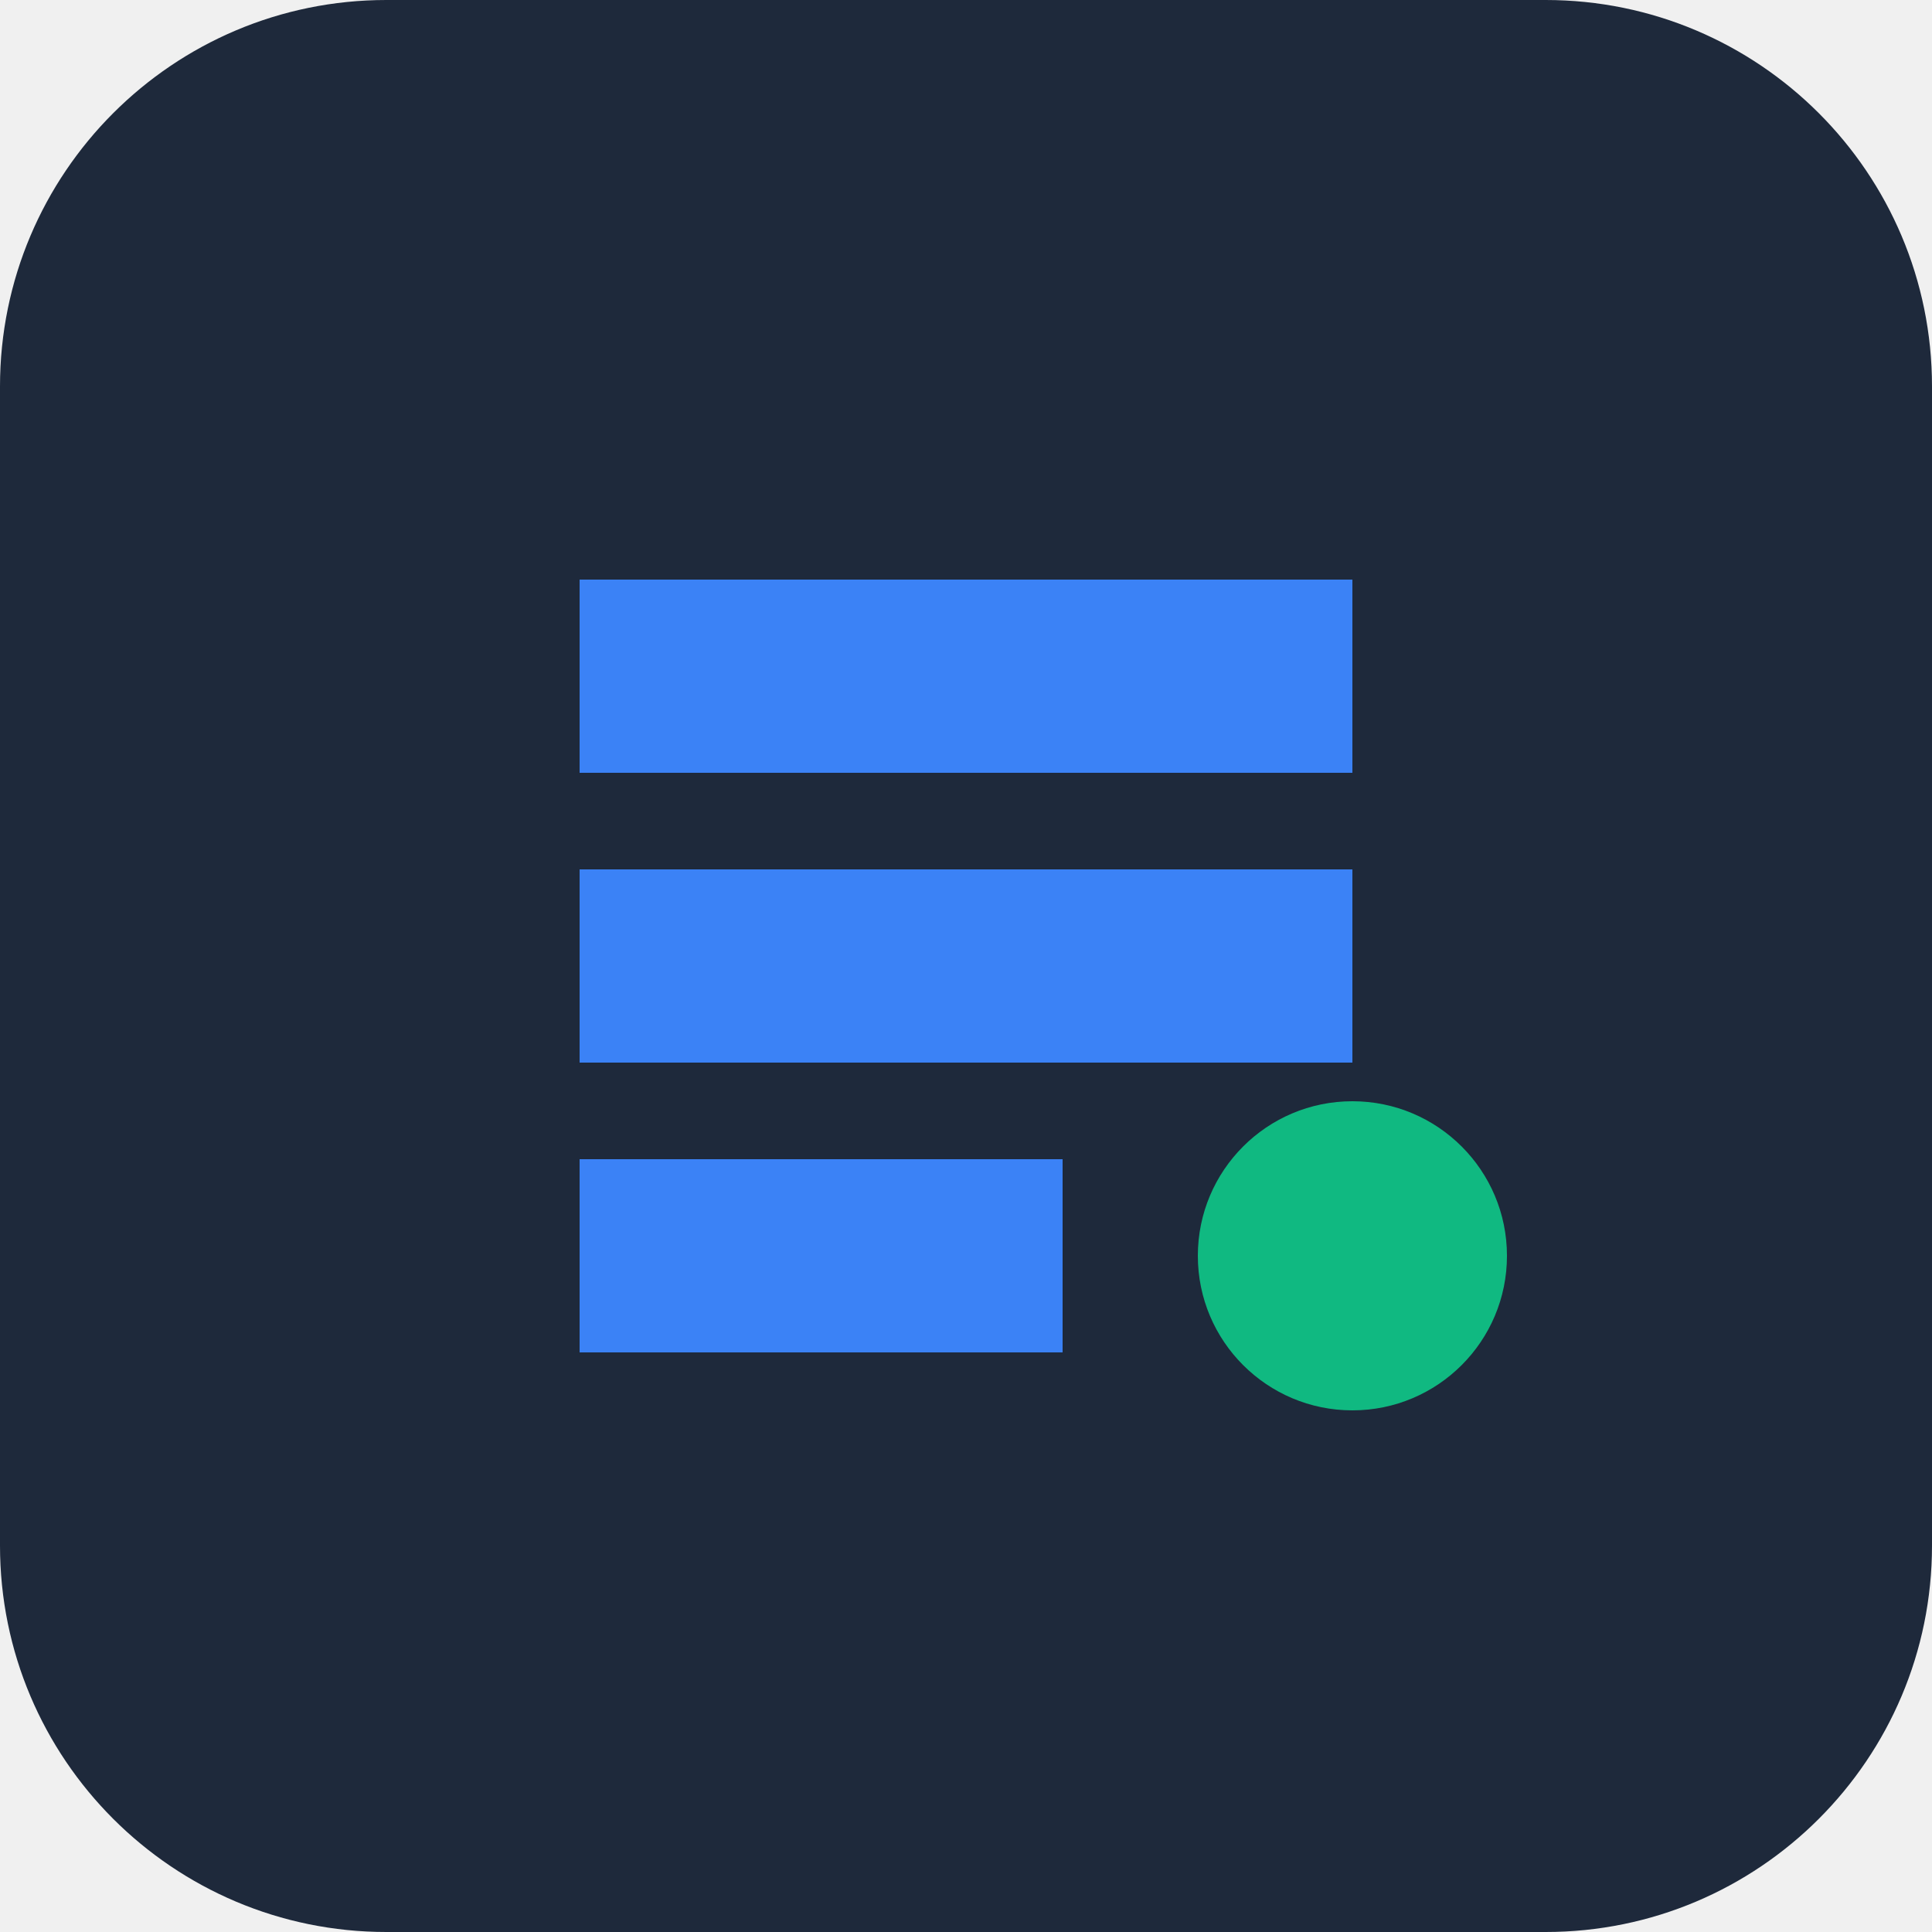
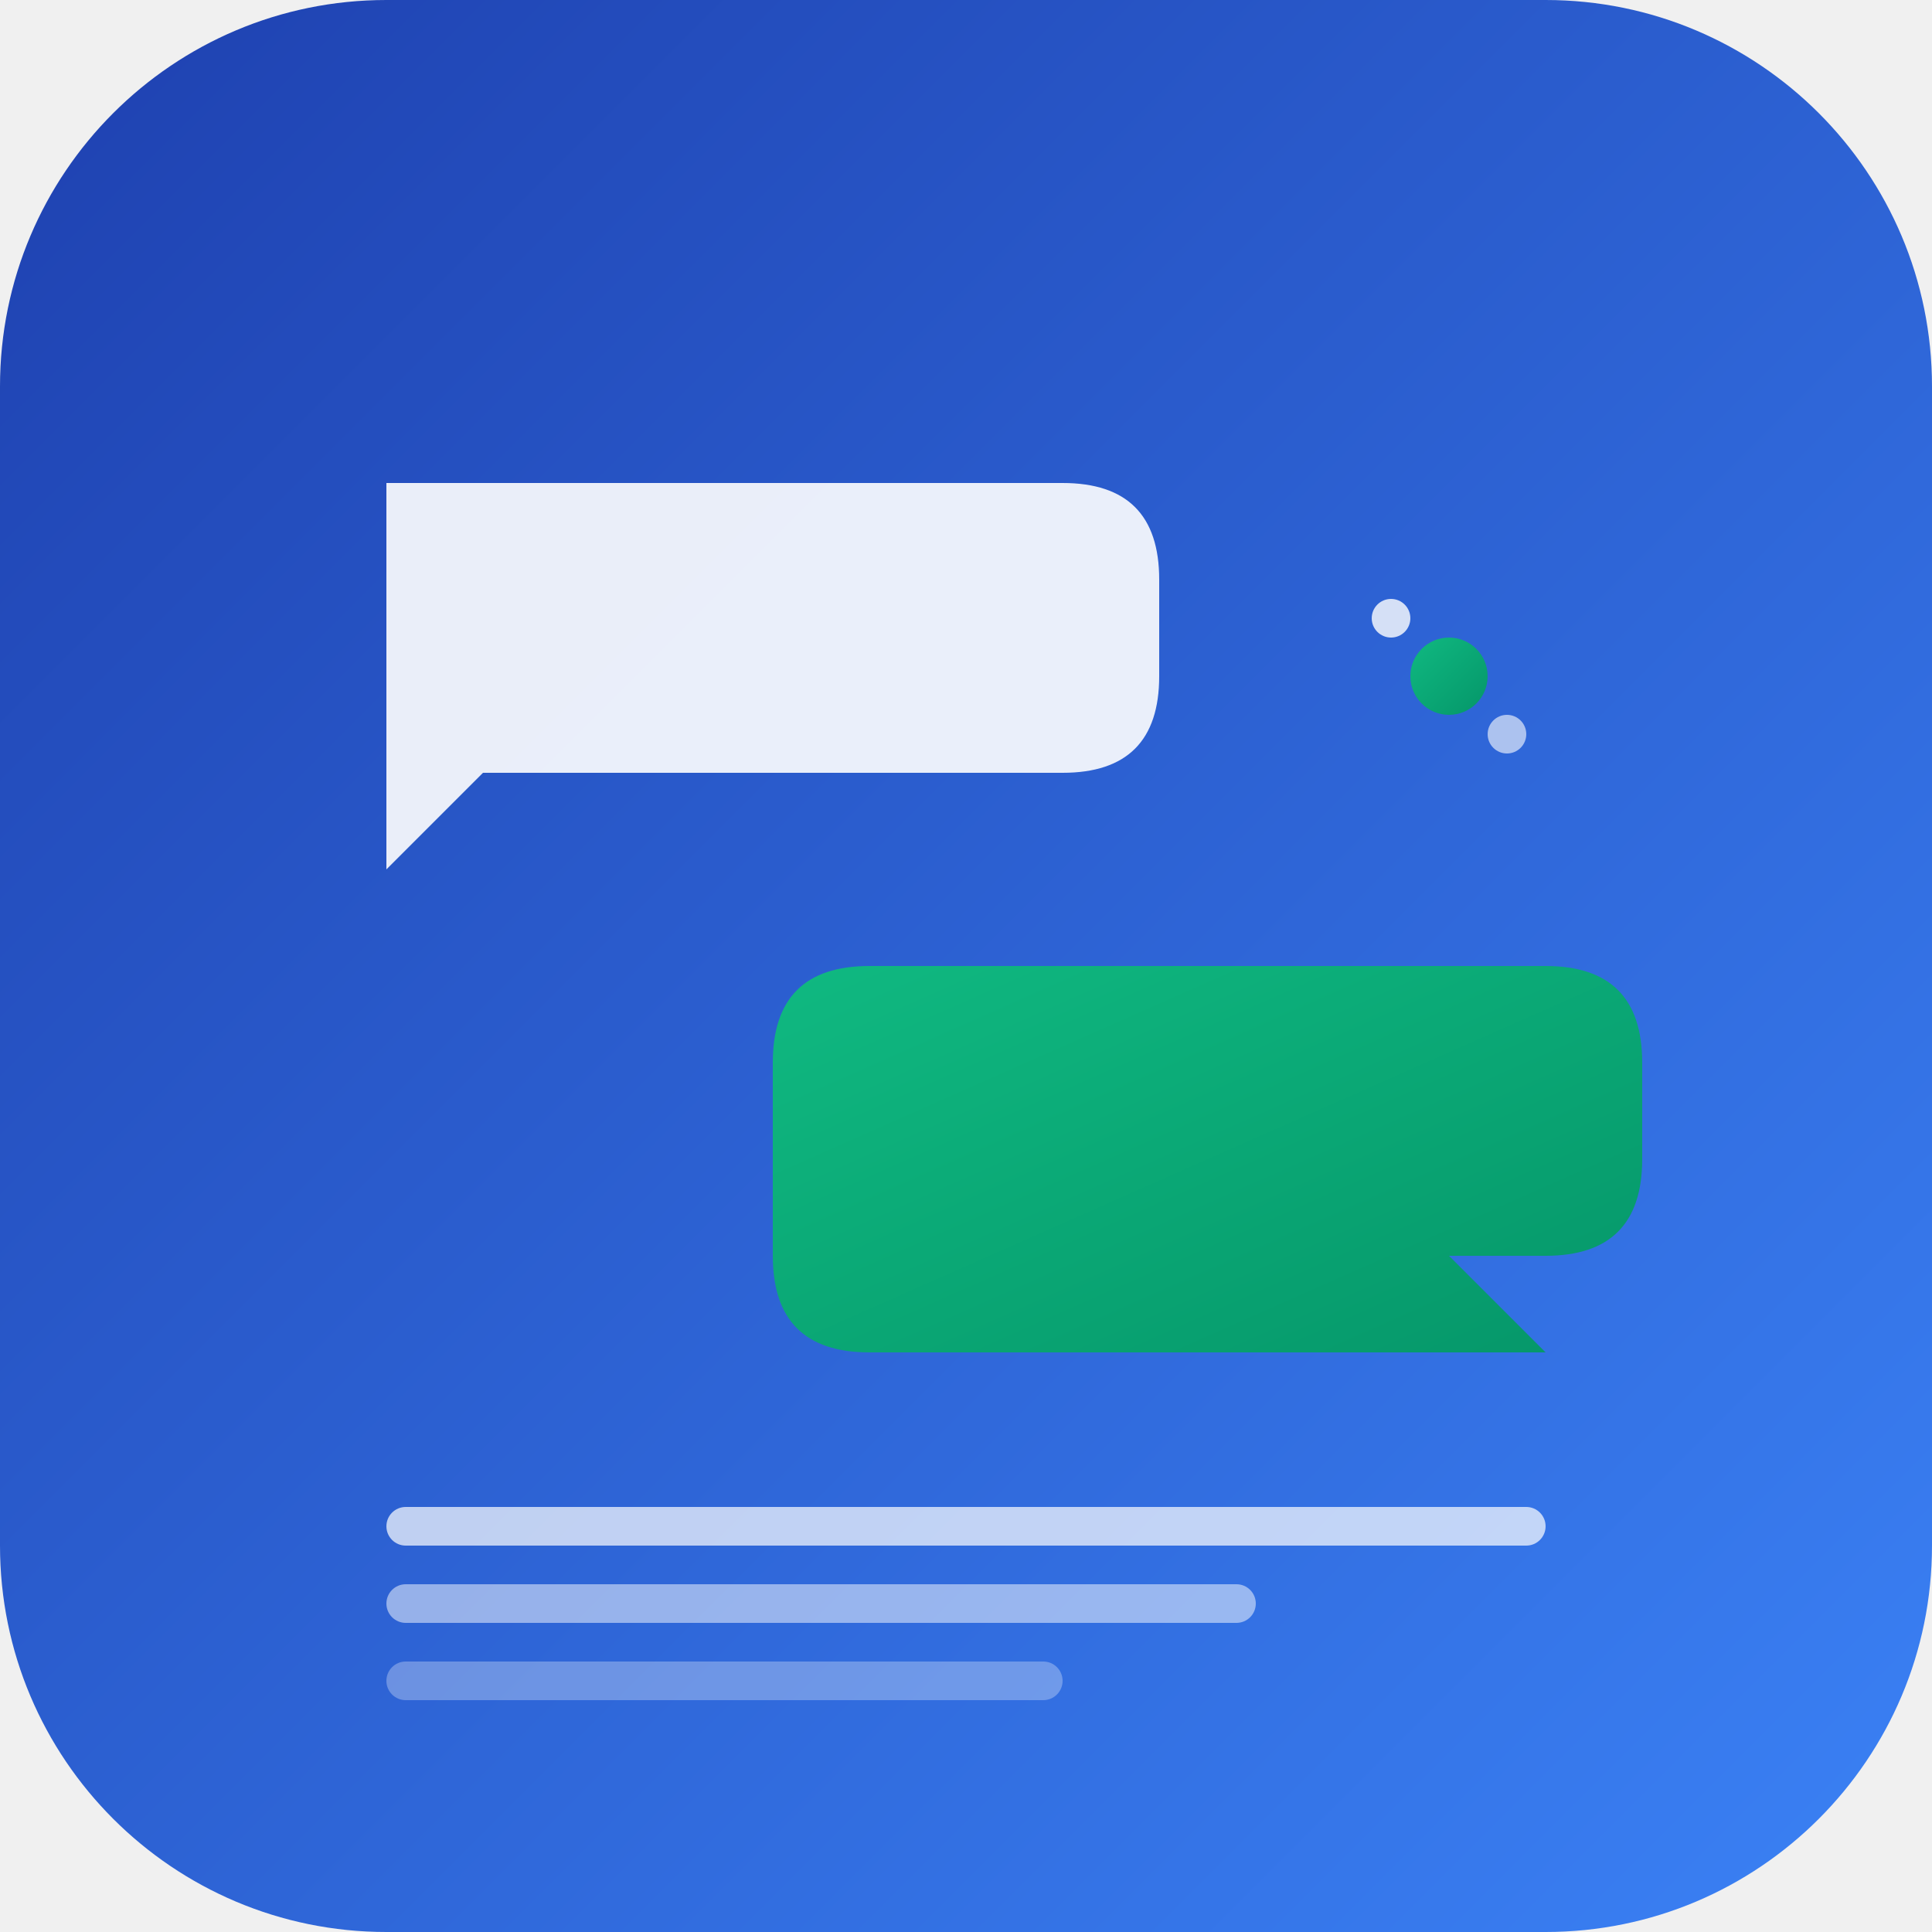
<svg xmlns="http://www.w3.org/2000/svg" viewBox="0 0 100 100">
-   <rect width="100" height="100" fill="#1e293b" rx="20" />
-   <path d="M30 30h40v10H30zM30 45h40v10H30zM30 60h25v10H30z" fill="#3b82f6" />
-   <circle cx="70" cy="65" r="8" fill="#10b981" />
+   <defs>
+     <linearGradient id="bg" x1="0%" y1="0%" x2="100%" y2="100%">
+       <stop offset="0%" style="stop-color:#1e40af;stop-opacity:1" />
+       <stop offset="100%" style="stop-color:#3b82f6;stop-opacity:1" />
+     </linearGradient>
+     <linearGradient id="accent" x1="0%" y1="0%" x2="100%" y2="100%">
+       <stop offset="0%" style="stop-color:#10b981;stop-opacity:1" />
+       <stop offset="100%" style="stop-color:#059669;stop-opacity:1" />
+     </linearGradient>
+   </defs>
+   <rect width="100" height="100" fill="url(#bg)" rx="20" />
+   <path d="M20 25 L55 25 Q60 25 60 30 L60 35 Q60 40 55 40 L25 40 L20 45 Z" fill="white" opacity="0.9" />
+   <path d="M45 50 L80 50 Q85 50 85 55 L85 60 Q85 65 80 65 L75 65 L80 70 L45 70 Q40 70 40 65 L40 55 Q40 50 45 50 Z" fill="url(#accent)" />
+   <rect x="20" y="78" width="60" height="2" fill="white" opacity="0.7" rx="1" />
+   <rect x="20" y="82" width="45" height="2" fill="white" opacity="0.5" rx="1" />
+   <rect x="20" y="86" width="35" height="2" fill="white" opacity="0.3" rx="1" />
+   <circle cx="75" cy="35" r="2" fill="url(#accent)" />
+   <circle cx="72" cy="32" r="1" fill="white" opacity="0.8" />
+   <circle cx="78" cy="38" r="1" fill="white" opacity="0.6" />
</svg>
